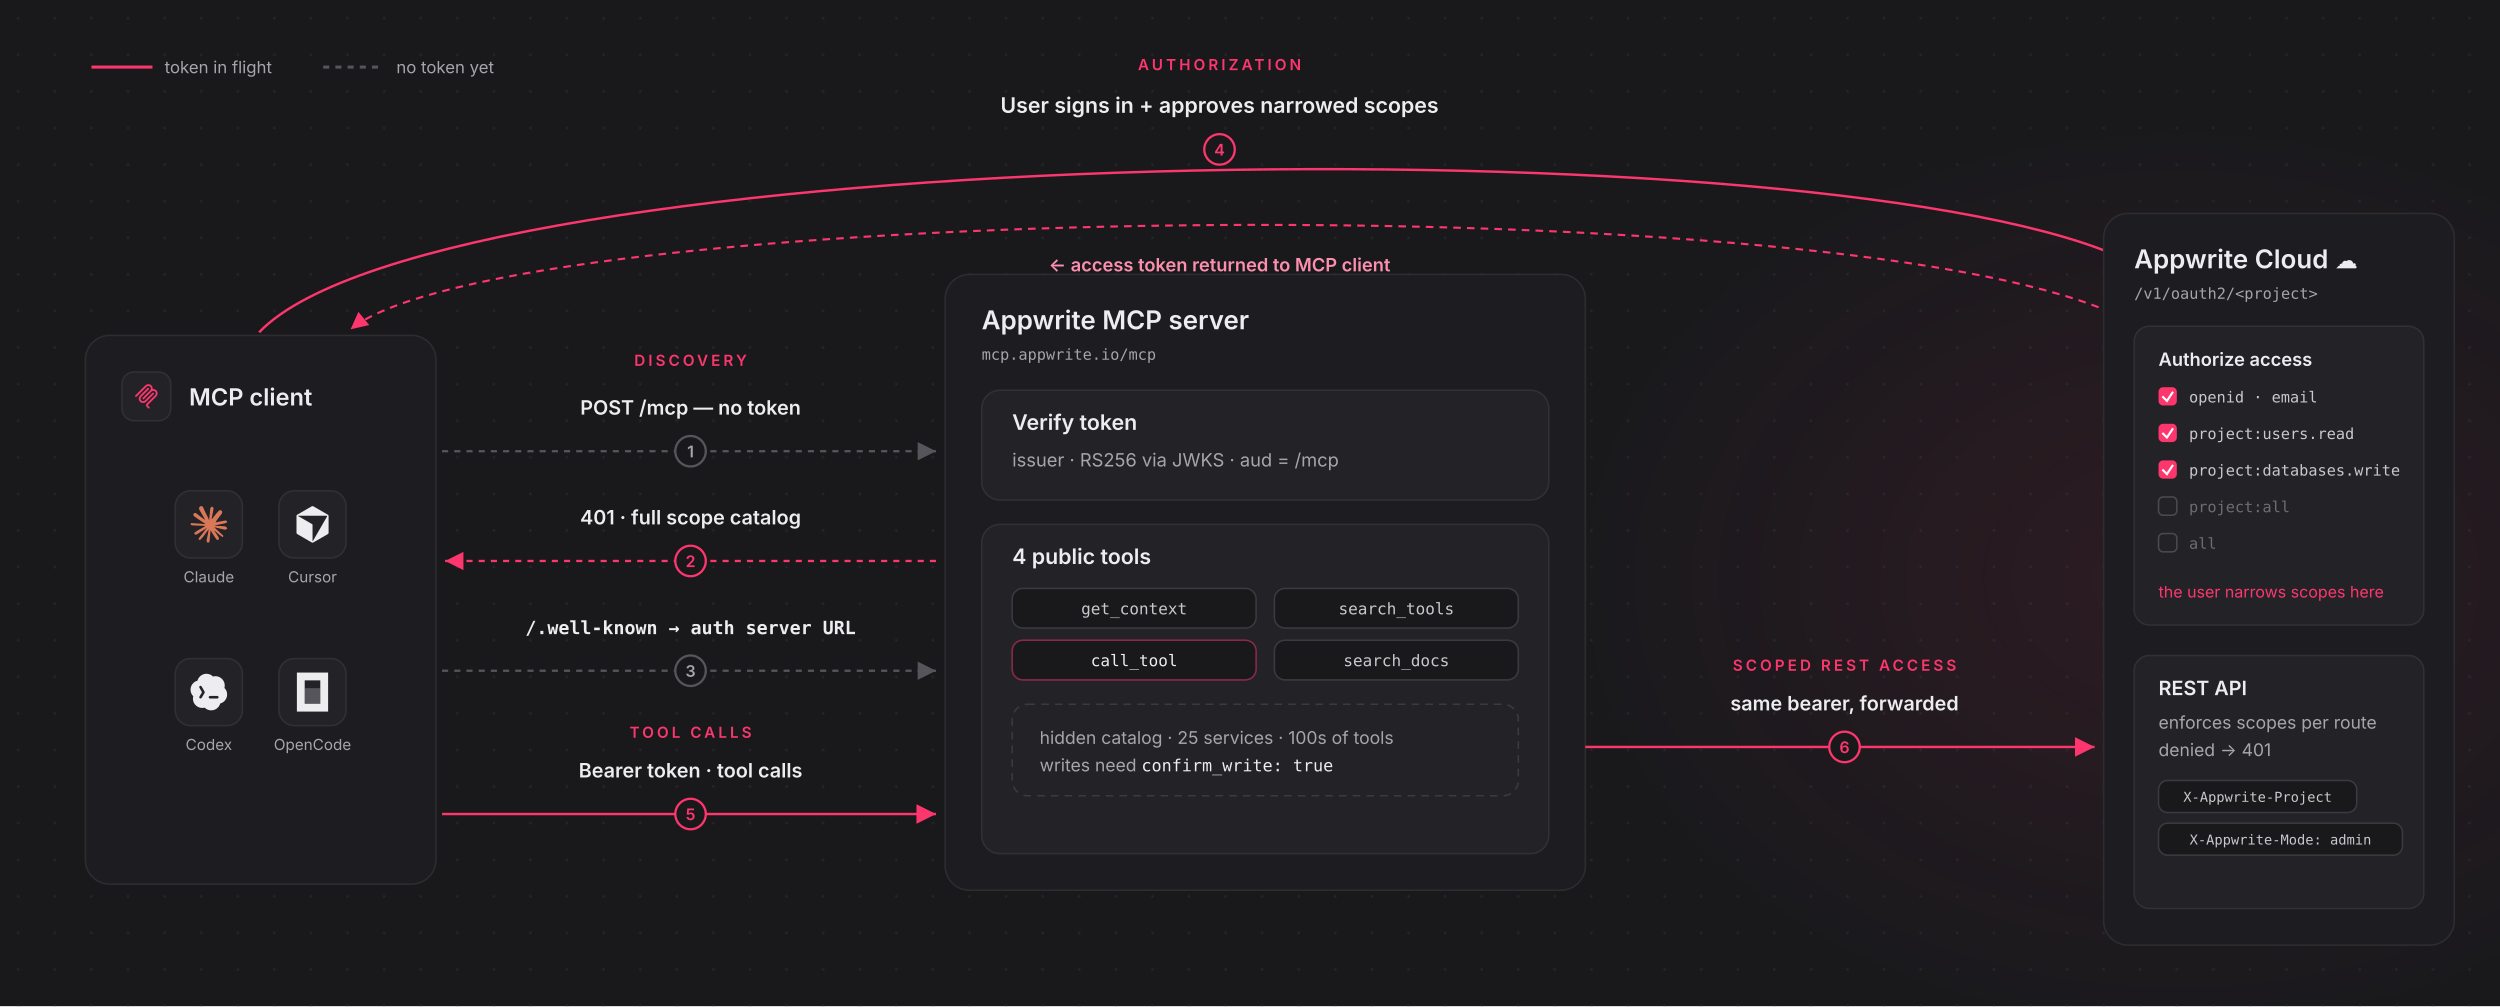
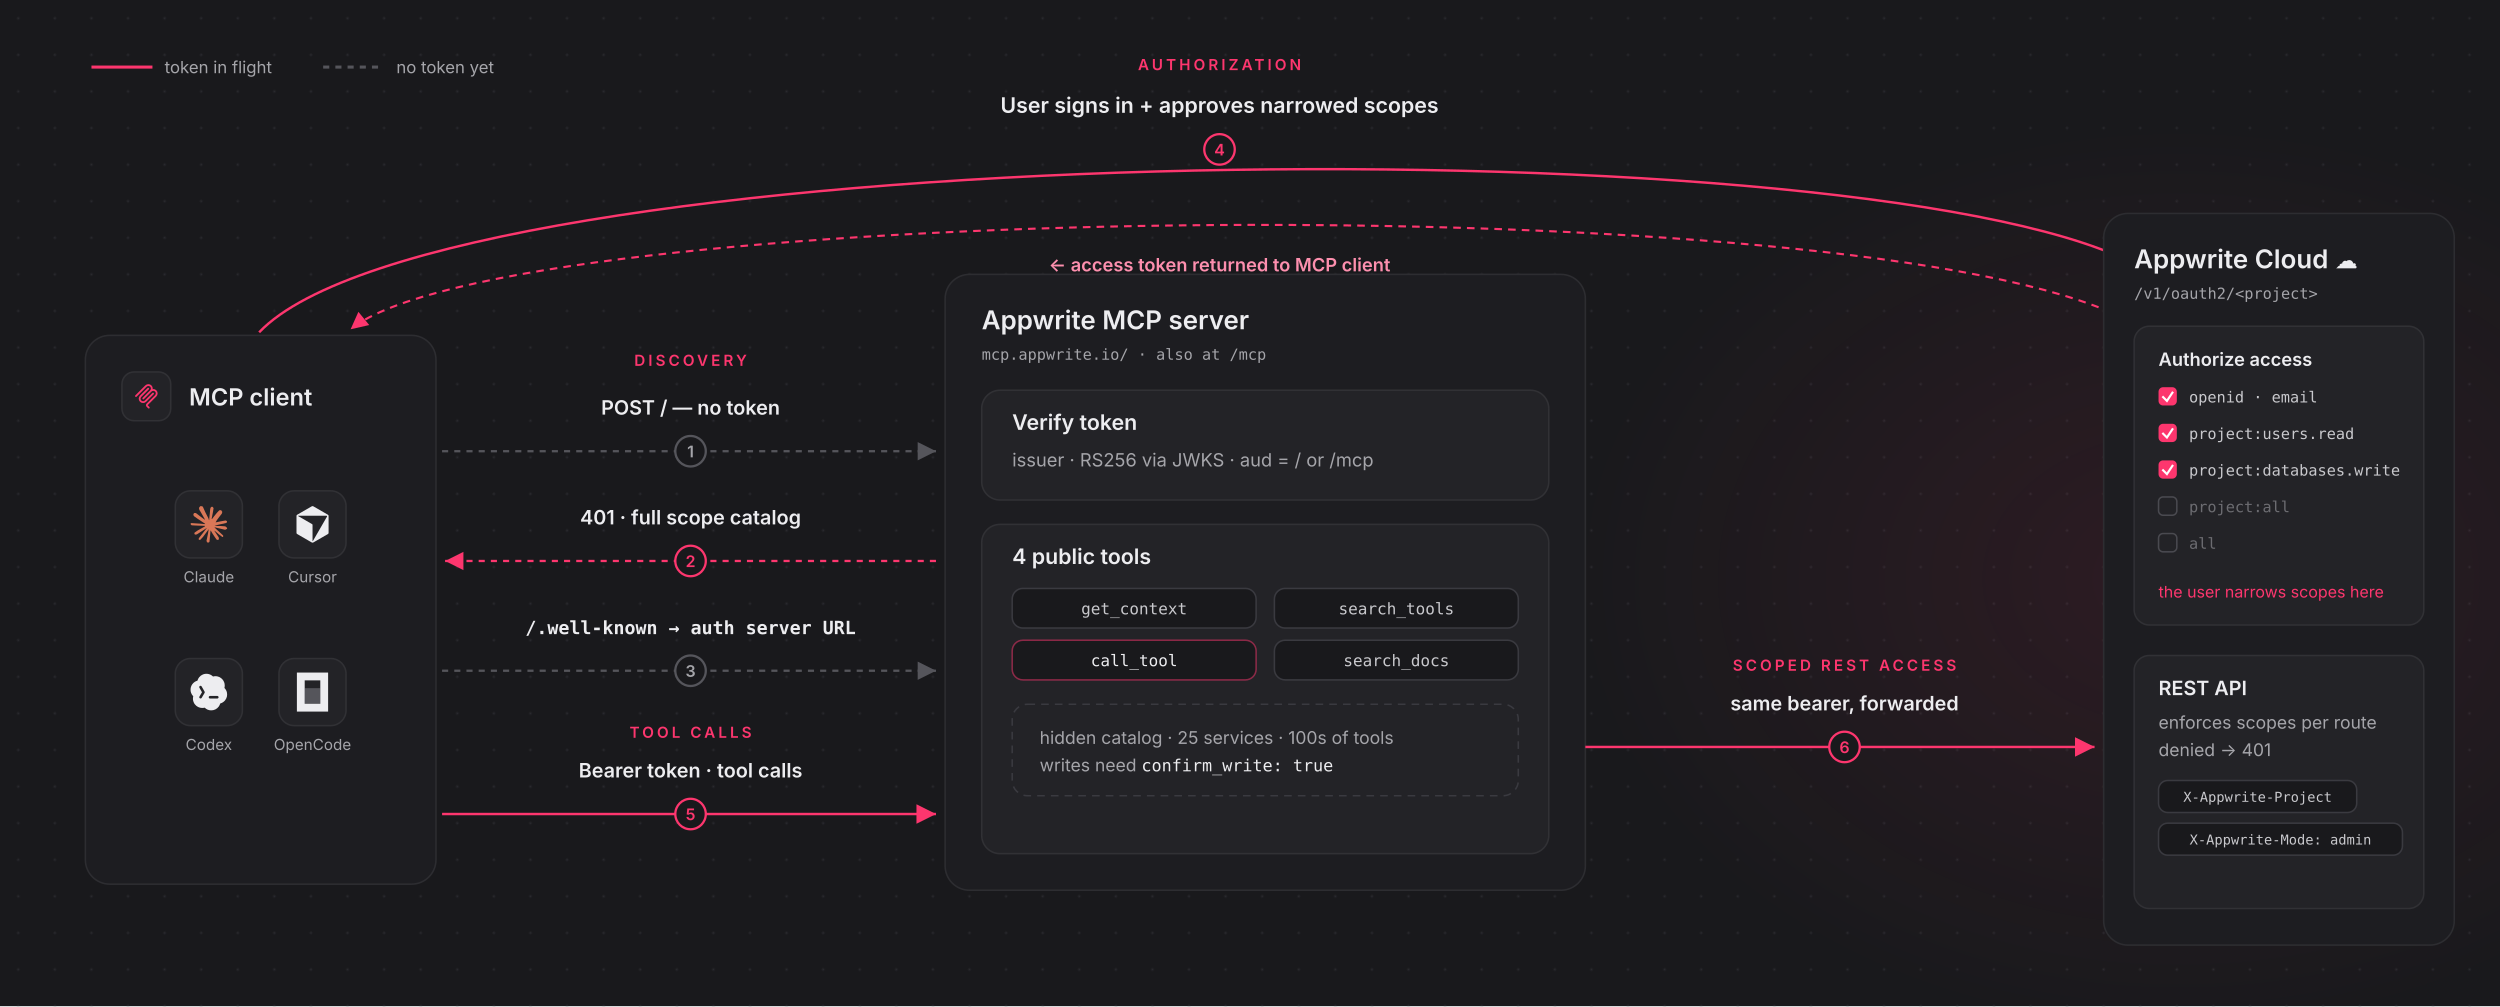
<svg xmlns="http://www.w3.org/2000/svg" width="1640" height="660" viewBox="0 0 1640 660" fill="none" font-family="Inter, -apple-system, 'Segoe UI', sans-serif">
  <defs>
    <pattern id="dots" width="24" height="24" patternUnits="userSpaceOnUse">
      <circle cx="12" cy="12" r="1" fill="#232327" />
    </pattern>
    <radialGradient id="glow" cx="0.5" cy="0.5" r="0.5">
      <stop offset="0%" stop-color="#FD366E" stop-opacity="0.09" />
      <stop offset="100%" stop-color="#FD366E" stop-opacity="0" />
    </radialGradient>
    <marker id="arrGray" markerWidth="10" markerHeight="10" refX="8" refY="4" orient="auto">
      <path d="M0 0 L8 4 L0 8 Z" fill="#55555B" />
    </marker>
    <marker id="arrPink" markerWidth="10" markerHeight="10" refX="8" refY="4" orient="auto">
      <path d="M0 0 L8 4 L0 8 Z" fill="#FD366E" />
    </marker>
  </defs>
  <rect width="1640" height="660" fill="#19191C" />
  <rect width="1640" height="660" fill="url(#dots)" />
  <ellipse cx="1430" cy="380" rx="400" ry="300" fill="url(#glow)" />
  <line x1="60" y1="44" x2="100" y2="44" stroke="#FD366E" stroke-width="2" />
  <text x="108" y="48" font-size="11" fill="#A5A5AA">token in flight</text>
  <line x1="212" y1="44" x2="252" y2="44" stroke="#55555B" stroke-width="2" stroke-dasharray="4 4" />
  <text x="260" y="48" font-size="11" fill="#A5A5AA">no token yet</text>
  <path d="M 170 218 C 290 92, 1210 78, 1398 172" stroke="#FD366E" stroke-width="1.6" marker-end="url(#arrPink)" />
  <path d="M 1385 205 C 1190 120, 330 134, 230 216" stroke="#FD366E" stroke-width="1.4" stroke-dasharray="5 4" marker-end="url(#arrPink)" />
  <text x="800" y="46" font-size="10" letter-spacing="2" font-weight="600" fill="#FD366E" text-anchor="middle">AUTHORIZATION</text>
  <text x="800" y="74" font-size="14" font-weight="600" fill="#EDEDF0" text-anchor="middle">User signs in + approves narrowed scopes</text>
  <circle cx="800" cy="98" r="10" fill="#19191C" stroke="#FD366E" stroke-width="1.5" />
  <text x="800" y="102" font-size="10.5" font-weight="600" fill="#FD366E" text-anchor="middle">4</text>
  <text x="800" y="178" font-size="12" font-weight="600" fill="#FD8FAE" text-anchor="middle">← access token returned to MCP client</text>
  <rect x="56" y="220" width="230" height="360" rx="16" fill="#1D1D21" stroke="#2D2D31" />
  <rect x="80" y="244" width="32" height="32" rx="8" fill="#232327" stroke="#313135" />
  <g transform="translate(86.4 250.4) scale(0.8)" fill="none" stroke="#FD366E" stroke-width="1.5" stroke-linecap="round" stroke-linejoin="round">
    <path d="M3.5 11.75L11.672 3.579C12.776 2.474 14.567 2.474 15.672 3.579C16.776 4.683 16.776 6.474 15.672 7.579M15.672 7.579L9.5 13.75M15.672 7.579C16.776 6.474 18.567 6.474 19.672 7.579C20.776 8.683 20.776 10.474 19.672 11.579L12.707 18.543C12.317 18.933 12.317 19.567 12.707 19.957L14 21.25" />
    <path d="M17.5 9.749L11.328 15.921C10.224 17.026 8.433 17.026 7.328 15.921C6.224 14.816 6.224 13.025 7.328 11.921L13.5 5.749" />
  </g>
  <text x="124" y="266" font-size="15.5" font-weight="600" fill="#EDEDF0">MCP client</text>
  <rect x="115" y="322" width="44" height="44" rx="10" fill="#232327" stroke="#313135" />
  <g transform="translate(125 332) scale(0.09375)">
    <path fill="#D97757" d="m50.228 170.321 50.357-28.257.843-2.463-.843-1.361h-2.462l-8.426-.518-28.775-.778-24.952-1.037-24.175-1.296-6.092-1.297L0 125.796l.583-3.759 5.12-3.434 7.324.648 16.202 1.101 24.304 1.685 17.629 1.037 26.118 2.722h4.148l.583-1.685-1.426-1.037-1.101-1.037-25.147-17.045-27.22-18.017-14.258-10.37-7.713-5.25-3.888-4.925-1.685-10.758 7-7.713 9.397.649 2.398.648 9.527 7.323 20.35 15.75L94.817 91.9l3.889 3.24 1.555-1.102.195-.777-1.75-2.917-14.453-26.118-15.425-26.572-6.87-11.018-1.814-6.61c-.648-2.723-1.102-4.991-1.102-7.778l7.972-10.823L71.42 0 82.05 1.426l4.472 3.888 6.61 15.101 10.694 23.786 16.591 32.34 4.861 9.592 2.592 8.879.973 2.722h1.685v-1.556l1.36-18.211 2.528-22.36 2.463-28.776.843-8.1 4.018-9.722 7.971-5.25 6.222 2.981 5.12 7.324-.713 4.73-3.046 19.768-5.962 30.98-3.889 20.739h2.268l2.593-2.593 10.499-13.934 17.628-22.036 7.778-8.749 9.073-9.657 5.833-4.601h11.018l8.1 12.055-3.628 12.443-11.342 14.388-9.398 12.184-13.48 18.147-8.426 14.518.778 1.166 2.01-.194 30.46-6.481 16.462-2.982 19.637-3.37 8.88 4.148.971 4.213-3.5 8.62-20.998 5.184-24.628 4.926-36.682 8.685-.454.324.519.648 16.526 1.555 7.065.389h17.304l32.21 2.398 8.426 5.574 5.055 6.805-.843 5.184-12.962 6.611-17.498-4.148-40.83-9.721-14-3.5h-1.944v1.167l11.666 11.406 21.387 19.314 26.767 24.887 1.36 6.157-3.434 4.86-3.63-.518-23.526-17.693-9.073-7.972-20.545-17.304h-1.36v1.814l4.73 6.935 25.017 37.59 1.296 11.536-1.814 3.76-6.481 2.268-7.13-1.297-14.647-20.544-15.1-23.138-12.185-20.739-1.49.843-7.194 77.448-3.37 3.953-7.778 2.981-6.48-4.925-3.436-7.972 3.435-15.749 4.148-20.544 3.37-16.333 3.046-20.285 1.815-6.74-.13-.454-1.49.194-15.295 20.999-23.267 31.433-18.406 19.702-4.407 1.75-7.648-3.954.713-7.064 4.277-6.286 25.47-32.405 15.36-20.092 9.917-11.6-.065-1.686h-.583L44.07 198.125l-12.055 1.555-5.185-4.86.648-7.972 2.463-2.593 20.35-13.999-.064.065Z" />
  </g>
  <text x="137" y="382" font-size="10" fill="#A5A5AA" text-anchor="middle">Claude</text>
  <rect x="183" y="322" width="44" height="44" rx="10" fill="#232327" stroke="#313135" />
  <g transform="translate(194.5 332) scale(0.0451)">
    <path fill="#EDEDF0" d="M457.43,125.94L244.42,2.96c-6.84-3.95-15.28-3.95-22.12,0L9.3,125.94c-5.75,3.32-9.3,9.46-9.3,16.11v247.99c0,6.65,3.55,12.79,9.3,16.11l213.01,122.98c6.84,3.95,15.28,3.95,22.12,0l213.01-122.98c5.75-3.32,9.3-9.46,9.3-16.11v-247.99c0-6.65-3.55-12.79-9.3-16.11h-.01ZM444.05,151.99l-205.63,356.16c-1.39,2.4-5.06,1.42-5.06-1.36v-233.21c0-4.66-2.49-8.97-6.53-11.31L24.87,145.67c-2.4-1.39-1.42-5.06,1.36-5.06h411.26c5.84,0,9.49,6.33,6.57,11.39h-.01Z" />
  </g>
  <text x="205" y="382" font-size="10" fill="#A5A5AA" text-anchor="middle">Cursor</text>
  <rect x="115" y="432" width="44" height="44" rx="10" fill="#232327" stroke="#313135" />
  <g transform="translate(125 442)">
    <path fill="#EDEDF0" fill-rule="evenodd" clip-rule="evenodd" d="M8.086.457a6.105 6.105 0 013.046-.415c1.333.153 2.521.72 3.564 1.7a.117.117 0 00.107.029c1.408-.346 2.762-.224 4.061.366l.063.03.154.076c1.357.703 2.33 1.77 2.918 3.198.278.679.418 1.388.421 2.126a5.655 5.655 0 01-.18 1.631.167.167 0 00.04.155 5.982 5.982 0 011.578 2.891c.385 1.901-.01 3.615-1.183 5.14l-.182.22a6.063 6.063 0 01-2.934 1.851.162.162 0 00-.108.102c-.255.736-.511 1.364-.987 1.992-1.199 1.582-2.962 2.462-4.948 2.451-1.583-.008-2.986-.587-4.21-1.736a.145.145 0 00-.14-.032c-.518.167-1.04.191-1.604.185a5.924 5.924 0 01-2.595-.622 6.058 6.058 0 01-2.146-1.781c-.203-.269-.404-.522-.551-.821a7.74 7.74 0 01-.495-1.283 6.11 6.11 0 01-.017-3.064.166.166 0 00.008-.074.115.115 0 00-.037-.064 5.958 5.958 0 01-1.38-2.202 5.196 5.196 0 01-.333-1.589 6.915 6.915 0 01.188-2.132c.45-1.484 1.309-2.648 2.577-3.493.282-.188.55-.334.802-.438.286-.12.573-.22.861-.304a.129.129 0 00.087-.087A6.016 6.016 0 015.635 2.31C6.315 1.464 7.132.846 8.086.457zm-.804 7.85a.848.848 0 00-1.473.842l1.694 2.965-1.688 2.848a.849.849 0 001.46.864l1.94-3.272a.849.849 0 00.007-.854l-1.94-3.393zm5.446 6.24a.849.849 0 000 1.695h4.848a.849.849 0 000-1.696h-4.848z" />
  </g>
  <text x="137" y="492" font-size="10" fill="#A5A5AA" text-anchor="middle">Codex</text>
  <rect x="183" y="432" width="44" height="44" rx="10" fill="#232327" stroke="#313135" />
  <g transform="translate(184.52 433.52) scale(0.08)">
    <path d="M320 224V352H192V224H320Z" fill="#55555B" />
    <path fill-rule="evenodd" clip-rule="evenodd" d="M384 416H128V96H384V416ZM320 160H192V352H320V160Z" fill="#EDEDF0" />
  </g>
  <text x="205" y="492" font-size="10" fill="#A5A5AA" text-anchor="middle">OpenCode</text>
  <text x="453" y="240" font-size="10" letter-spacing="2" font-weight="600" fill="#FD366E" text-anchor="middle">DISCOVERY</text>
-   <text x="453" y="272" font-size="13" font-weight="600" fill="#EDEDF0" text-anchor="middle">POST /mcp — no token</text>
+   <text x="453" y="272" font-size="13" font-weight="600" fill="#EDEDF0" text-anchor="middle">POST / — no token</text>
  <line x1="290" y1="296" x2="614" y2="296" stroke="#55555B" stroke-width="1.5" stroke-dasharray="4 4" marker-end="url(#arrGray)" />
  <circle cx="453" cy="296" r="10" fill="#19191C" stroke="#55555B" stroke-width="1.5" />
  <text x="453" y="300" font-size="10.5" font-weight="600" fill="#A5A5AA" text-anchor="middle">1</text>
  <text x="453" y="344" font-size="13" font-weight="600" fill="#EDEDF0" text-anchor="middle">401 · full scope catalog</text>
  <line x1="614" y1="368" x2="292" y2="368" stroke="#FD366E" stroke-width="1.5" stroke-dasharray="4 4" marker-end="url(#arrPink)" />
  <circle cx="453" cy="368" r="10" fill="#19191C" stroke="#FD366E" stroke-width="1.5" />
  <text x="453" y="372" font-size="10.5" font-weight="600" fill="#FD366E" text-anchor="middle">2</text>
  <text x="453" y="416" font-size="12" font-weight="600" fill="#EDEDF0" text-anchor="middle" font-family="'SF Mono', ui-monospace, Menlo, monospace">/.well-known → auth server URL</text>
  <line x1="290" y1="440" x2="614" y2="440" stroke="#55555B" stroke-width="1.5" stroke-dasharray="4 4" marker-end="url(#arrGray)" />
  <circle cx="453" cy="440" r="10" fill="#19191C" stroke="#55555B" stroke-width="1.5" />
  <text x="453" y="444" font-size="10.5" font-weight="600" fill="#A5A5AA" text-anchor="middle">3</text>
  <text x="453" y="484" font-size="10" letter-spacing="2" font-weight="600" fill="#FD366E" text-anchor="middle">TOOL CALLS</text>
  <text x="453" y="510" font-size="13" font-weight="600" fill="#EDEDF0" text-anchor="middle">Bearer token · tool calls</text>
  <line x1="290" y1="534" x2="614" y2="534" stroke="#FD366E" stroke-width="1.6" marker-end="url(#arrPink)" />
  <circle cx="453" cy="534" r="10" fill="#19191C" stroke="#FD366E" stroke-width="1.5" />
  <text x="453" y="538" font-size="10.5" font-weight="600" fill="#FD366E" text-anchor="middle">5</text>
  <rect x="620" y="180" width="420" height="404" rx="16" fill="#1D1D21" stroke="#2D2D31" />
  <text x="644" y="216" font-size="17" font-weight="600" fill="#EDEDF0">Appwrite MCP server</text>
-   <text x="644" y="236" font-size="10" fill="#A5A5AA" font-family="'SF Mono', ui-monospace, Menlo, monospace">mcp.appwrite.io/mcp</text>
+   <text x="644" y="236" font-size="10" fill="#A5A5AA" font-family="'SF Mono', ui-monospace, Menlo, monospace">mcp.appwrite.io/ · also at /mcp</text>
  <rect x="644" y="256" width="372" height="72" rx="12" fill="#232327" stroke="#313135" />
  <text x="664" y="282" font-size="14" font-weight="600" fill="#EDEDF0">Verify token</text>
-   <text x="664" y="306" font-size="12" fill="#A5A5AA">issuer · RS256 via JWKS · aud = /mcp</text>
+   <text x="664" y="306" font-size="12" fill="#A5A5AA">issuer · RS256 via JWKS · aud = / or /mcp</text>
  <rect x="644" y="344" width="372" height="216" rx="12" fill="#232327" stroke="#313135" />
  <text x="664" y="370" font-size="14" font-weight="600" fill="#EDEDF0">4 public tools</text>
  <rect x="664" y="386" width="160" height="26" rx="7" fill="#19191C" stroke="#3A3A40" />
  <text x="744" y="403" font-size="10.5" fill="#C9C9CD" text-anchor="middle" font-family="'SF Mono', ui-monospace, Menlo, monospace">get_context</text>
  <rect x="836" y="386" width="160" height="26" rx="7" fill="#19191C" stroke="#3A3A40" />
  <text x="916" y="403" font-size="10.5" fill="#C9C9CD" text-anchor="middle" font-family="'SF Mono', ui-monospace, Menlo, monospace">search_tools</text>
  <rect x="664" y="420" width="160" height="26" rx="7" fill="#19191C" stroke="#FD366E" stroke-opacity="0.5" />
  <text x="744" y="437" font-size="10.5" fill="#EDEDF0" text-anchor="middle" font-family="'SF Mono', ui-monospace, Menlo, monospace">call_tool</text>
  <rect x="836" y="420" width="160" height="26" rx="7" fill="#19191C" stroke="#3A3A40" />
  <text x="916" y="437" font-size="10.5" fill="#C9C9CD" text-anchor="middle" font-family="'SF Mono', ui-monospace, Menlo, monospace">search_docs</text>
  <rect x="664" y="462" width="332" height="60" rx="10" fill="none" stroke="#3A3A40" stroke-dasharray="5 4" />
  <text x="682" y="488" font-size="11.5" fill="#A5A5AA">hidden catalog · 25 services · 100s of tools</text>
  <text x="682" y="506" font-size="11.5" fill="#A5A5AA">writes need <tspan fill="#EDEDF0" font-size="11" font-family="'SF Mono', ui-monospace, Menlo, monospace">confirm_write: true</tspan>
  </text>
  <text x="1210" y="440" font-size="10" letter-spacing="2" font-weight="600" fill="#FD366E" text-anchor="middle">SCOPED REST ACCESS</text>
  <text x="1210" y="466" font-size="13" font-weight="600" fill="#EDEDF0" text-anchor="middle">same bearer, forwarded</text>
  <line x1="1040" y1="490" x2="1374" y2="490" stroke="#FD366E" stroke-width="1.6" marker-end="url(#arrPink)" />
  <circle cx="1210" cy="490" r="10" fill="#19191C" stroke="#FD366E" stroke-width="1.5" />
  <text x="1210" y="494" font-size="10.5" font-weight="600" fill="#FD366E" text-anchor="middle">6</text>
  <rect x="1380" y="140" width="230" height="480" rx="16" fill="#1D1D21" stroke="#2D2D31" />
  <text x="1400" y="176" font-size="17" font-weight="600" fill="#EDEDF0">Appwrite Cloud <tspan font-size="15">☁️</tspan>
  </text>
  <text x="1400" y="196" font-size="10" fill="#A5A5AA" font-family="'SF Mono', ui-monospace, Menlo, monospace">/v1/oauth2/&lt;project&gt;</text>
  <rect x="1400" y="214" width="190" height="196" rx="10" fill="#232327" stroke="#313135" />
  <text x="1416" y="240" font-size="12" font-weight="600" fill="#EDEDF0">Authorize access</text>
  <rect x="1416" y="254" width="12" height="12" rx="3" fill="#FD366E" />
  <path d="M 1418.5 260 L 1421.5 263 L 1425.5 257" stroke="#FFFFFF" stroke-width="1.4" fill="none" />
  <text x="1436" y="264" font-size="10" fill="#C9C9CD" font-family="'SF Mono', ui-monospace, Menlo, monospace">openid · email</text>
  <rect x="1416" y="278" width="12" height="12" rx="3" fill="#FD366E" />
  <path d="M 1418.5 284 L 1421.5 287 L 1425.5 281" stroke="#FFFFFF" stroke-width="1.4" fill="none" />
  <text x="1436" y="288" font-size="10" fill="#C9C9CD" font-family="'SF Mono', ui-monospace, Menlo, monospace">project:users.read</text>
  <rect x="1416" y="302" width="12" height="12" rx="3" fill="#FD366E" />
  <path d="M 1418.5 308 L 1421.5 311 L 1425.5 305" stroke="#FFFFFF" stroke-width="1.4" fill="none" />
  <text x="1436" y="312" font-size="10" fill="#C9C9CD" font-family="'SF Mono', ui-monospace, Menlo, monospace">project:databases.write</text>
  <rect x="1416" y="326" width="12" height="12" rx="3" fill="none" stroke="#4A4A50" />
  <text x="1436" y="336" font-size="10" fill="#6C6C71" font-family="'SF Mono', ui-monospace, Menlo, monospace">project:all</text>
  <rect x="1416" y="350" width="12" height="12" rx="3" fill="none" stroke="#4A4A50" />
  <text x="1436" y="360" font-size="10" fill="#6C6C71" font-family="'SF Mono', ui-monospace, Menlo, monospace">all</text>
  <text x="1416" y="392" font-size="10.5" fill="#FD366E">the user narrows scopes here</text>
  <rect x="1400" y="430" width="190" height="166" rx="10" fill="#232327" stroke="#313135" />
  <text x="1416" y="456" font-size="13" font-weight="600" fill="#EDEDF0">REST API</text>
  <text x="1416" y="478" font-size="11.5" fill="#A5A5AA">enforces scopes per route</text>
  <text x="1416" y="496" font-size="11.5" fill="#A5A5AA">denied → 401</text>
  <rect x="1416" y="512" width="130" height="21" rx="6" fill="#19191C" stroke="#3A3A40" />
  <text x="1481" y="526" font-size="9" fill="#C9C9CD" text-anchor="middle" font-family="'SF Mono', ui-monospace, Menlo, monospace">X-Appwrite-Project</text>
  <rect x="1416" y="540" width="160" height="21" rx="6" fill="#19191C" stroke="#3A3A40" />
  <text x="1496" y="554" font-size="9" fill="#C9C9CD" text-anchor="middle" font-family="'SF Mono', ui-monospace, Menlo, monospace">X-Appwrite-Mode: admin</text>
</svg>
